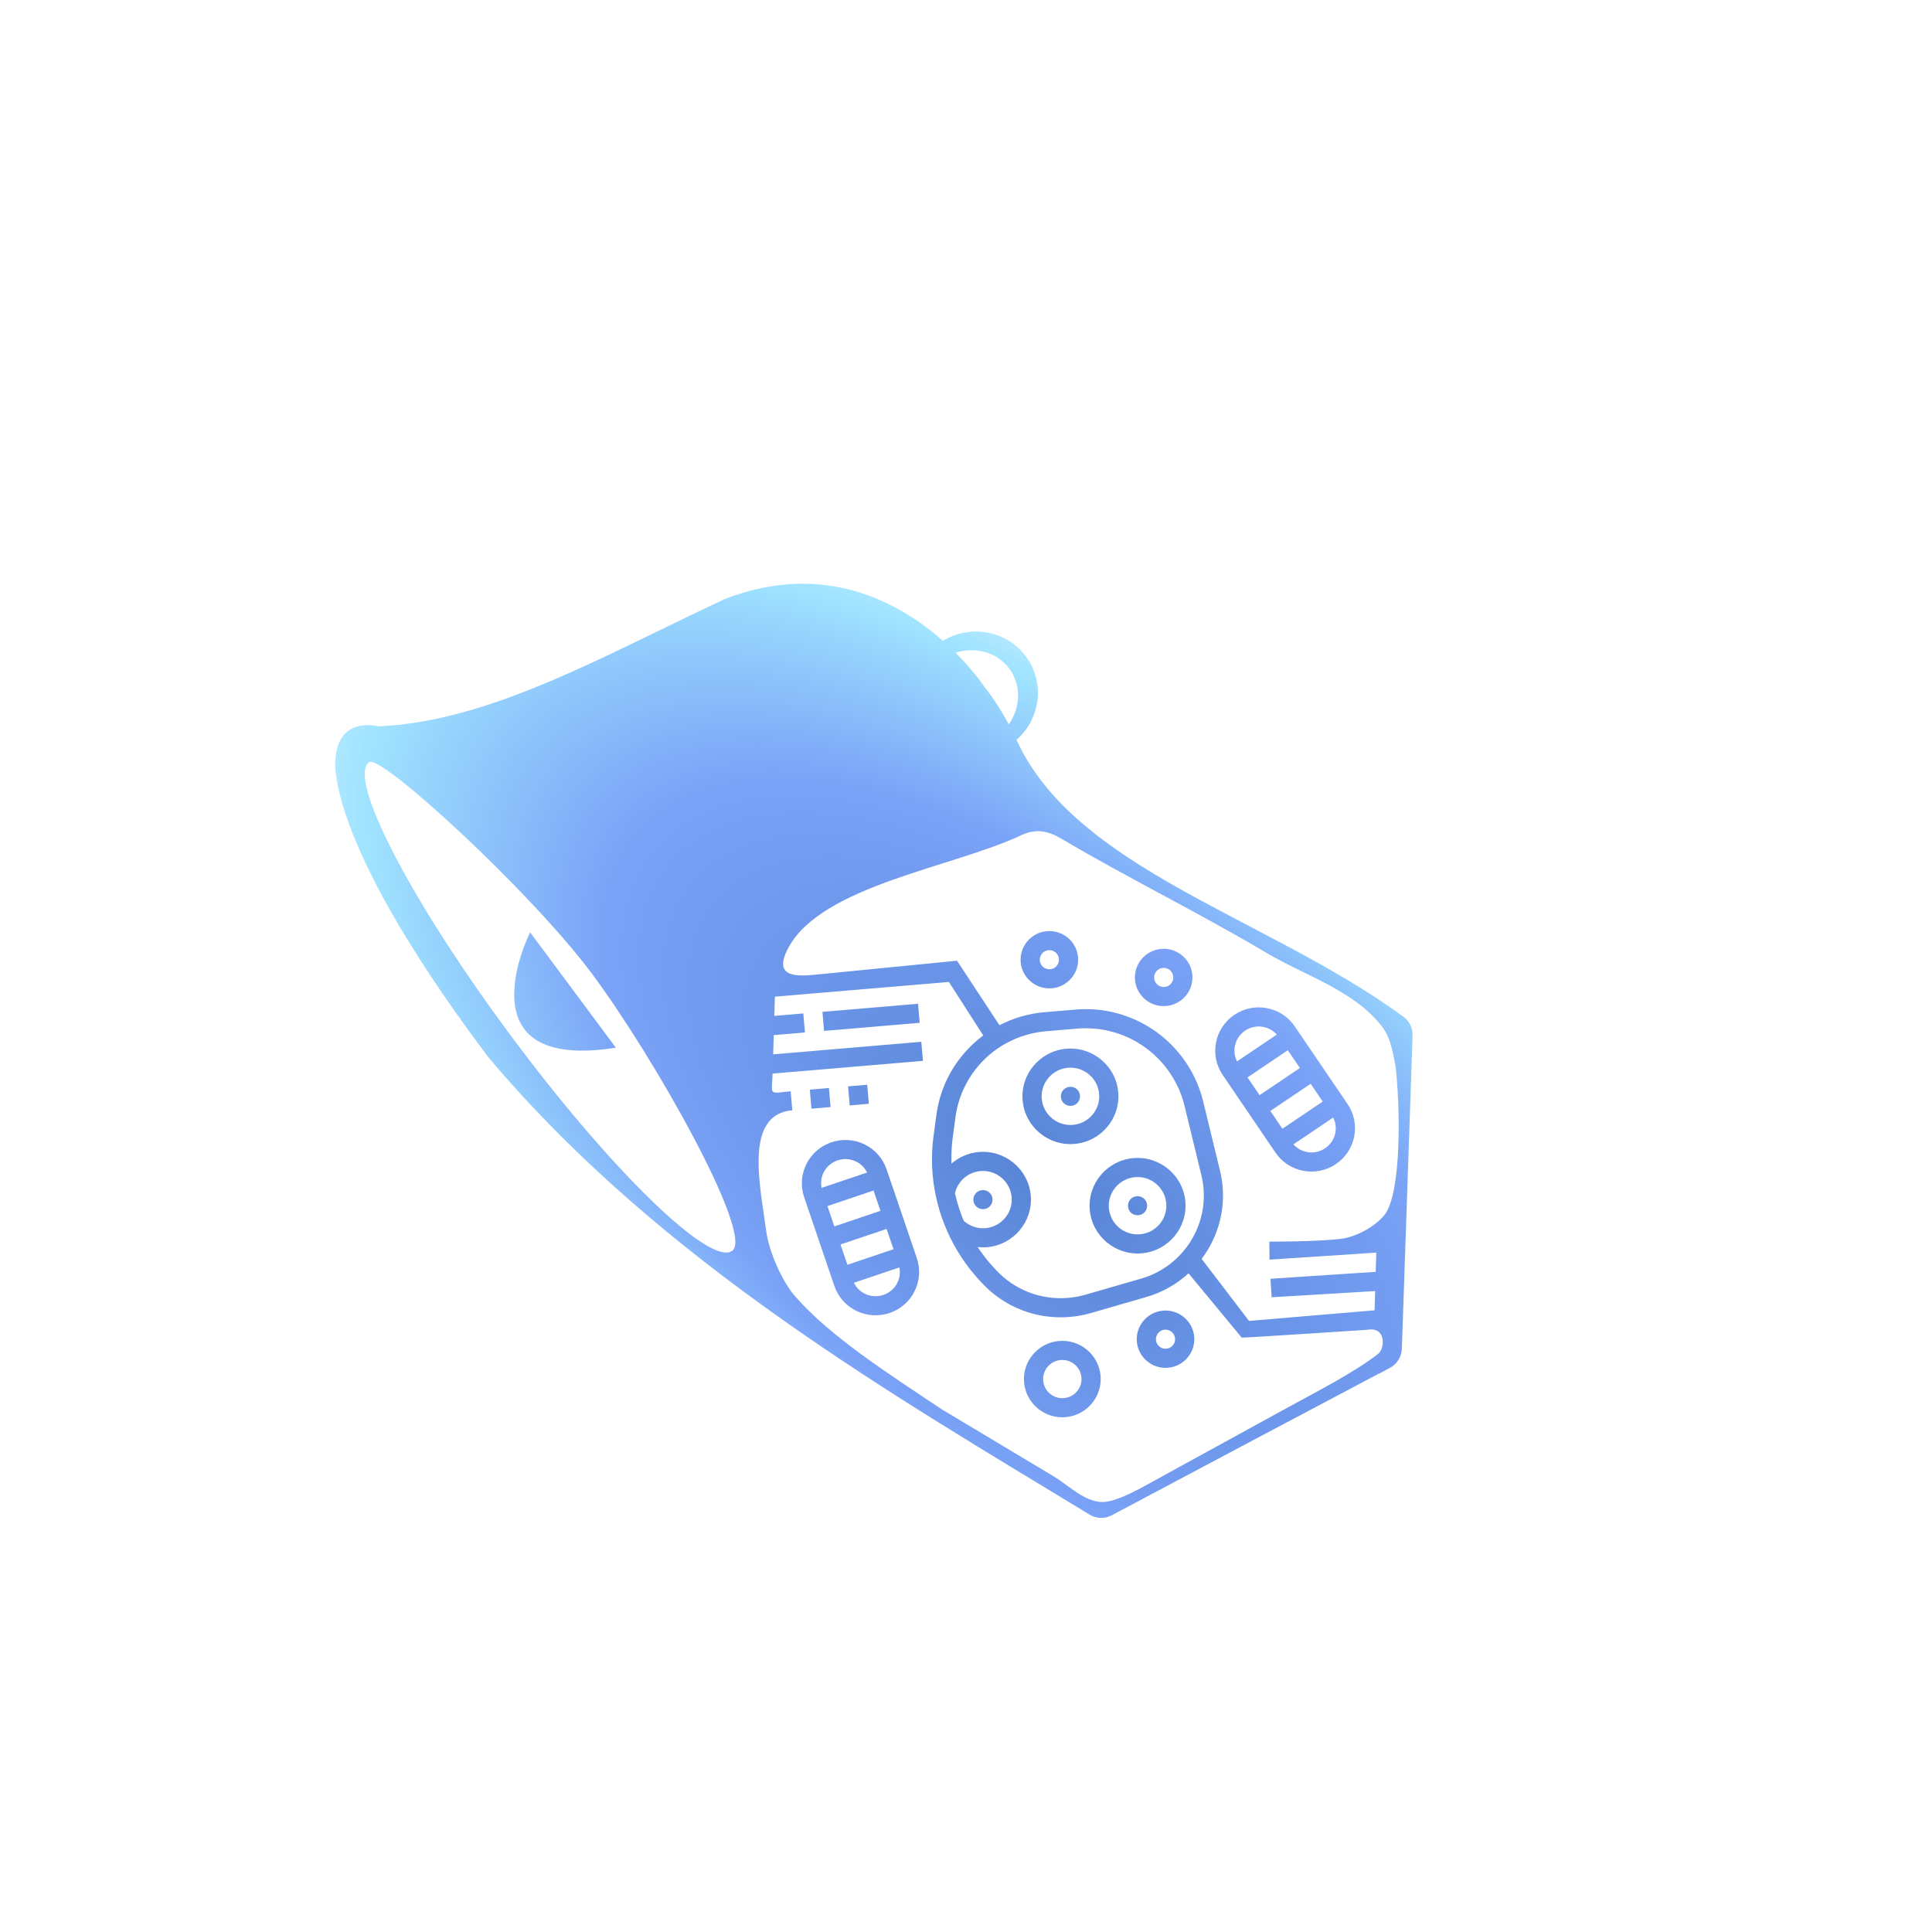
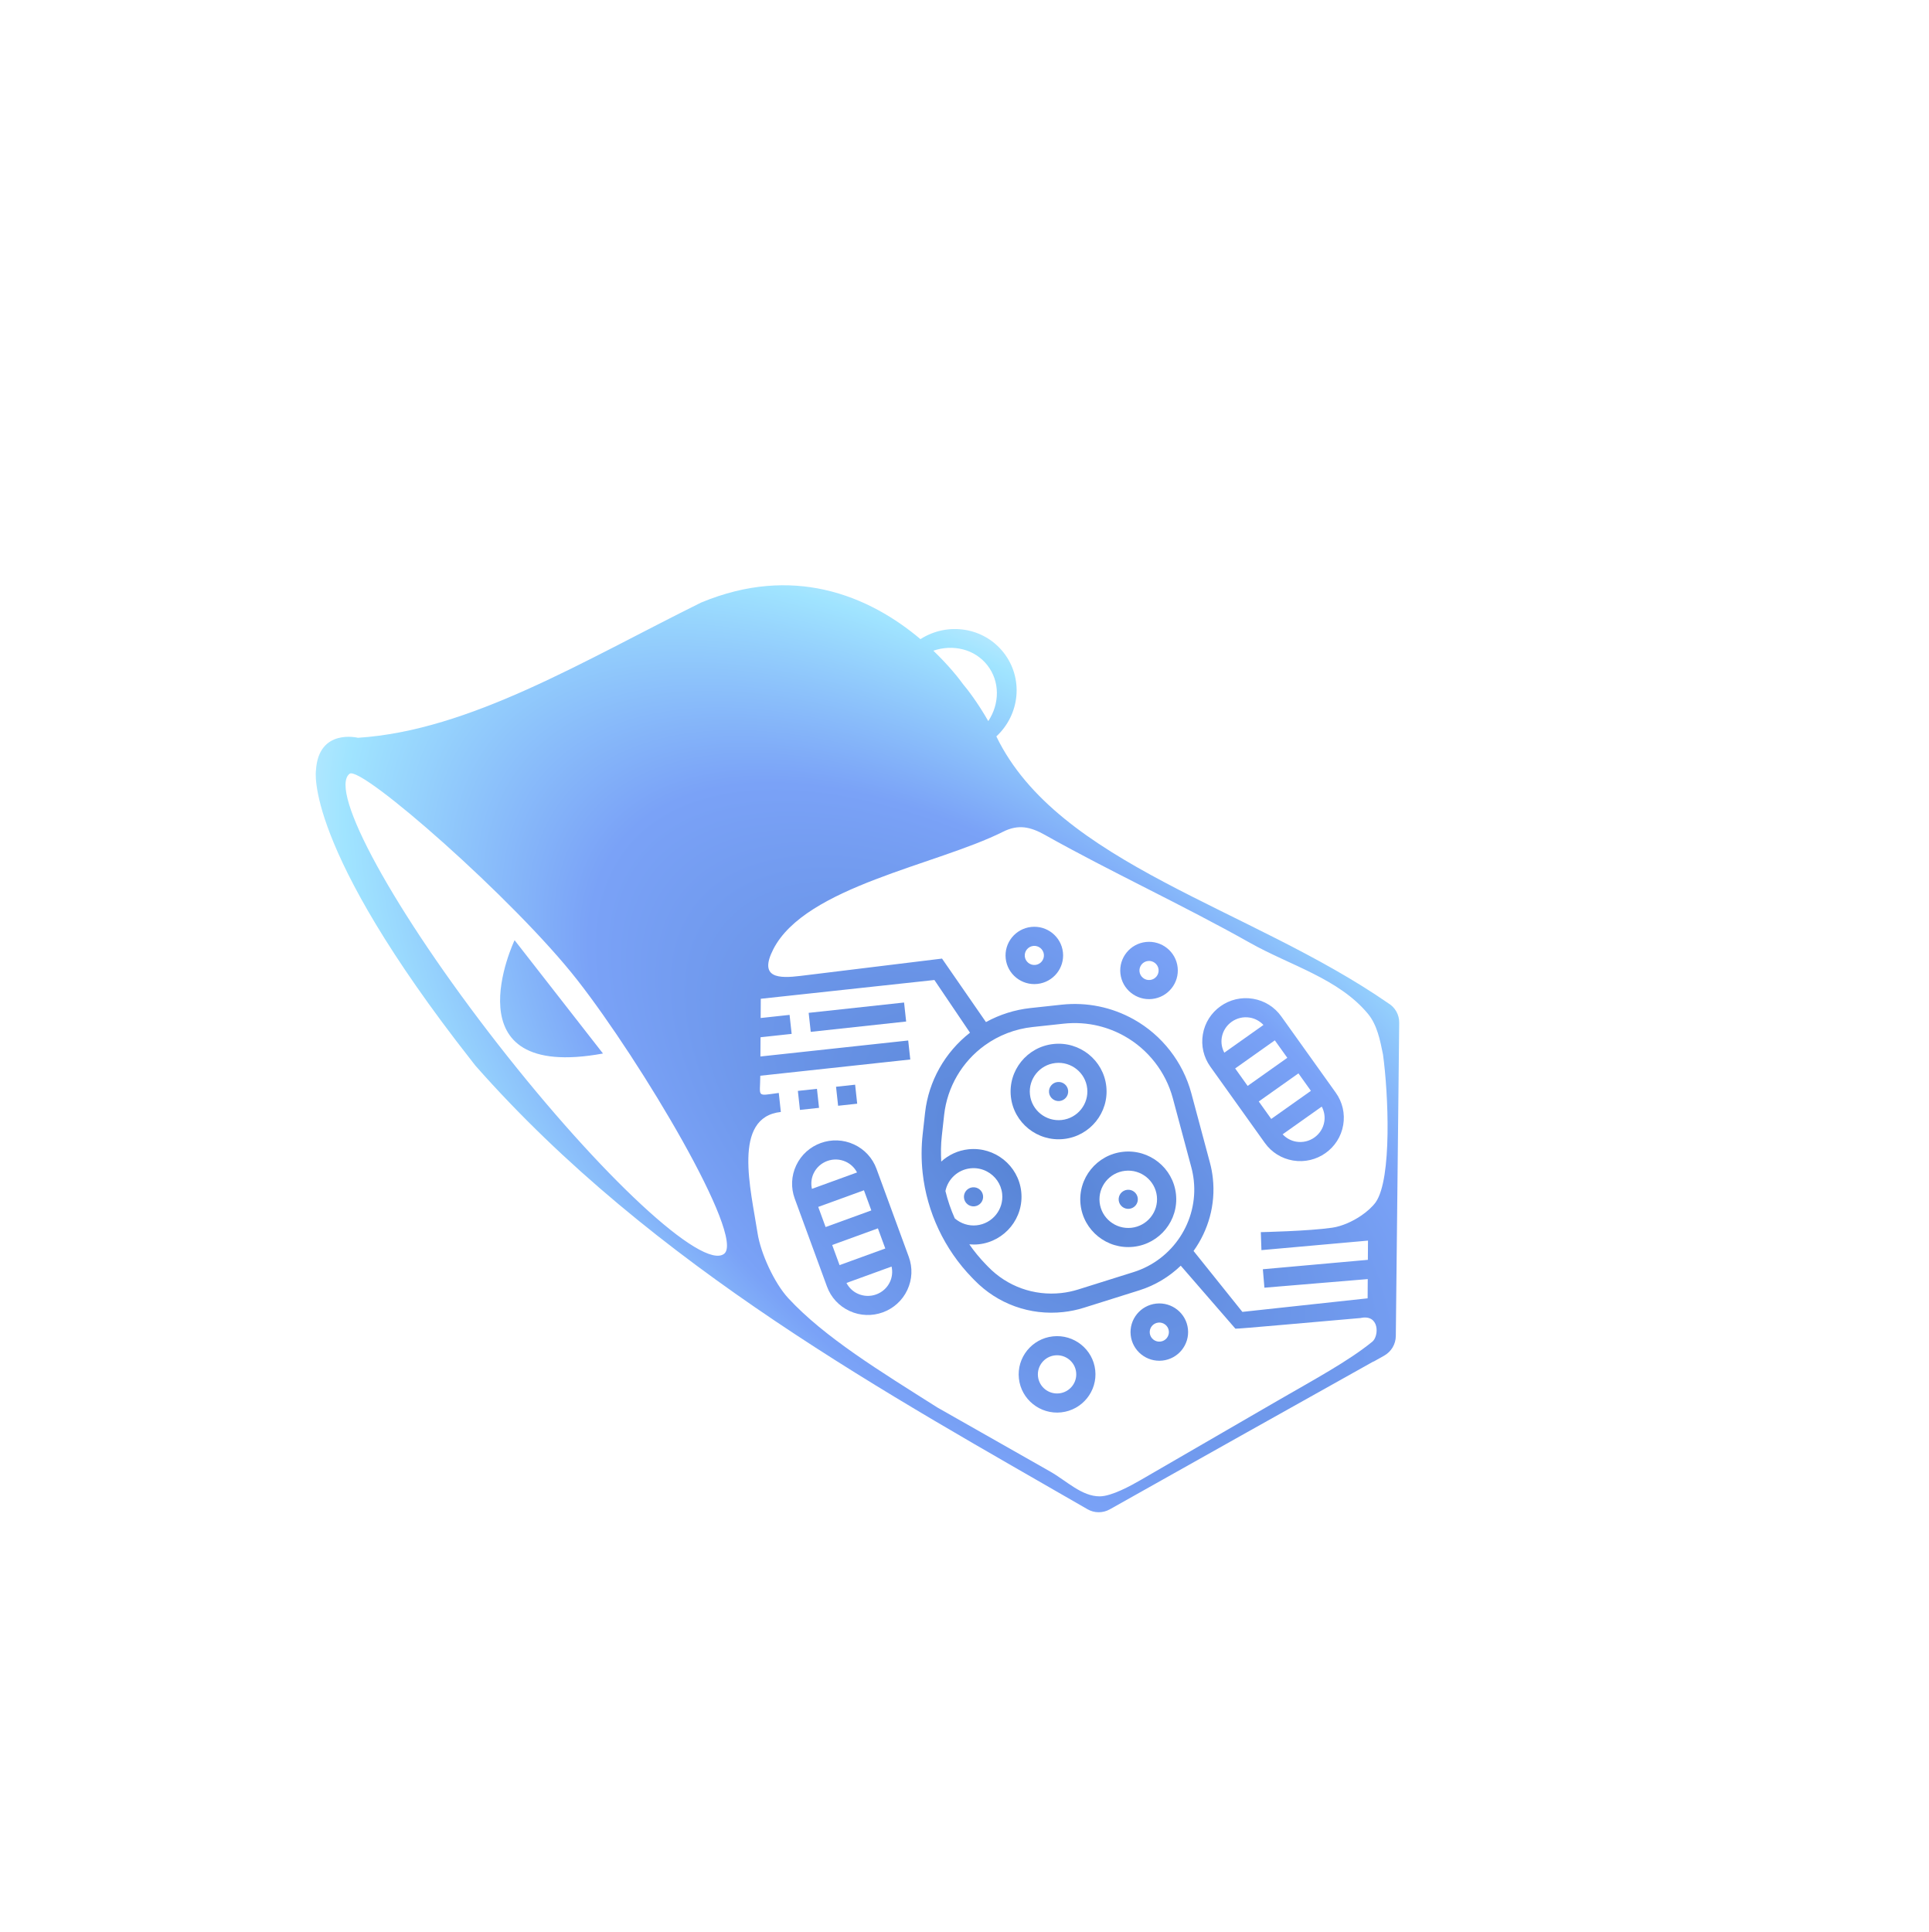
<svg xmlns="http://www.w3.org/2000/svg" xmlns:xlink="http://www.w3.org/1999/xlink" width="512" height="513" viewBox="0 0 135.467 135.731" version="1.1" id="svg5">
  <defs id="defs2">
    <radialGradient xlink:href="#10-J" id="radialGradient999" cx="65.87" cy="86.339" fx="65.87" fy="86.339" r="44.36" gradientTransform="matrix(0.1038894,-0.7205762,1.440373,0.2076665,-52.3117,108.5551)" gradientUnits="userSpaceOnUse" />
    <linearGradient id="10-J">
      <stop style="stop-color:#5784d5;stop-opacity:1;" offset="0" id="stop3147" />
      <stop style="stop-color:#7aa2f7;stop-opacity:1;" offset="0.591" id="stop3157" />
      <stop style="stop-color:#a0e4ff;stop-opacity:1;" offset="0.918" id="stop3155" />
      <stop style="stop-color:#bdeaff;stop-opacity:1;" offset="1" id="stop3149" />
    </linearGradient>
    <radialGradient xlink:href="#10-J" id="radialGradient1861" gradientUnits="userSpaceOnUse" gradientTransform="matrix(0.1038894,-0.7205762,1.440373,0.2076665,-52.3117,108.5551)" cx="65.87" cy="86.339" fx="65.87" fy="86.339" r="44.36" />
    <radialGradient xlink:href="#10-J" id="radialGradient1863" gradientUnits="userSpaceOnUse" gradientTransform="matrix(0.1038894,-0.7205762,1.440373,0.2076665,-52.3117,108.5551)" cx="65.87" cy="86.339" fx="65.87" fy="86.339" r="44.36" />
    <radialGradient xlink:href="#10-J" id="radialGradient1865" gradientUnits="userSpaceOnUse" gradientTransform="matrix(0.1038894,-0.7205762,1.440373,0.2076665,-52.3117,108.5551)" cx="65.87" cy="86.339" fx="65.87" fy="86.339" r="44.36" />
    <radialGradient xlink:href="#10-J" id="radialGradient1867" gradientUnits="userSpaceOnUse" gradientTransform="matrix(0.1038894,-0.7205762,1.440373,0.2076665,-52.3117,108.5551)" cx="65.87" cy="86.339" fx="65.87" fy="86.339" r="44.36" />
    <radialGradient xlink:href="#10-J" id="radialGradient1869" gradientUnits="userSpaceOnUse" gradientTransform="matrix(0.1038894,-0.7205762,1.440373,0.2076665,-52.3117,108.5551)" cx="65.87" cy="86.339" fx="65.87" fy="86.339" r="44.36" />
    <radialGradient xlink:href="#10-J" id="radialGradient1871" gradientUnits="userSpaceOnUse" gradientTransform="matrix(0.1038894,-0.7205762,1.440373,0.2076665,-52.3117,108.5551)" cx="65.87" cy="86.339" fx="65.87" fy="86.339" r="44.36" />
    <radialGradient xlink:href="#10-J" id="radialGradient1873" gradientUnits="userSpaceOnUse" gradientTransform="matrix(0.1038894,-0.7205762,1.440373,0.2076665,-52.3117,108.5551)" cx="65.87" cy="86.339" fx="65.87" fy="86.339" r="44.36" />
    <radialGradient xlink:href="#10-J" id="radialGradient1875" gradientUnits="userSpaceOnUse" gradientTransform="matrix(0.1038894,-0.7205762,1.440373,0.2076665,-52.3117,108.5551)" cx="65.87" cy="86.339" fx="65.87" fy="86.339" r="44.36" />
    <radialGradient xlink:href="#10-J" id="radialGradient1877" gradientUnits="userSpaceOnUse" gradientTransform="matrix(0.1038894,-0.7205762,1.440373,0.2076665,-52.3117,108.5551)" cx="65.87" cy="86.339" fx="65.87" fy="86.339" r="44.36" />
    <radialGradient xlink:href="#10-J" id="radialGradient1879" gradientUnits="userSpaceOnUse" gradientTransform="matrix(0.1038894,-0.7205762,1.440373,0.2076665,-52.3117,108.5551)" cx="65.87" cy="86.339" fx="65.87" fy="86.339" r="44.36" />
    <radialGradient xlink:href="#10-J" id="radialGradient1881" gradientUnits="userSpaceOnUse" gradientTransform="matrix(0.1038894,-0.7205762,1.440373,0.2076665,-52.3117,108.5551)" cx="65.87" cy="86.339" fx="65.87" fy="86.339" r="44.36" />
    <radialGradient xlink:href="#10-J" id="radialGradient1883" gradientUnits="userSpaceOnUse" gradientTransform="matrix(0.1038894,-0.7205762,1.440373,0.2076665,-52.3117,108.5551)" cx="65.87" cy="86.339" fx="65.87" fy="86.339" r="44.36" />
    <radialGradient xlink:href="#10-J" id="radialGradient1885" gradientUnits="userSpaceOnUse" gradientTransform="matrix(0.1038894,-0.7205762,1.440373,0.2076665,-52.3117,108.5551)" cx="65.87" cy="86.339" fx="65.87" fy="86.339" r="44.36" />
    <radialGradient xlink:href="#10-J" id="radialGradient1887" gradientUnits="userSpaceOnUse" gradientTransform="matrix(0.1038894,-0.7205762,1.440373,0.2076665,-52.3117,108.5551)" cx="65.87" cy="86.339" fx="65.87" fy="86.339" r="44.36" />
    <radialGradient xlink:href="#10-J" id="radialGradient1889" gradientUnits="userSpaceOnUse" gradientTransform="matrix(0.1038894,-0.7205762,1.440373,0.2076665,-52.3117,108.5551)" cx="65.87" cy="86.339" fx="65.87" fy="86.339" r="44.36" />
    <radialGradient xlink:href="#10-J" id="radialGradient1891" gradientUnits="userSpaceOnUse" gradientTransform="matrix(0.1038894,-0.7205762,1.440373,0.2076665,-52.3117,108.5551)" cx="65.87" cy="86.339" fx="65.87" fy="86.339" r="44.36" />
  </defs>
  <g id="layer1">
    <g id="g1723" transform="translate(0.2868634,-11.6926)">
      <g id="g2392" transform="matrix(1.111755,0,0,1.111755,-2.546654,-5.380555)">
        <g id="g2816" transform="matrix(1.033026,0.3294776,-0.3294776,1.033026,22.5297,-26.35763)" style="fill:#5784d5;fill-opacity:1">
          <g id="g18802" transform="matrix(0.9461159,0.2407399,-0.2407399,0.9461159,21.30256,-12.54006)" style="fill-opacity:1;fill:url(#radialGradient999)">
-             <g id="g1859" style="fill:url(#radialGradient1891)" transform="matrix(0.8247893,-0.00161365,-0.00161365,0.8232105,11.45318,23.19955)">
+             <g id="g1859" style="fill:url(#radialGradient1891)" transform="matrix(0.8245264,-0.02088431,0.017621,0.8230234,9.315908,24.83887)">
              <path id="path1868" style="fill:url(#radialGradient1861);fill-opacity:1;stroke-width:0.196" d="m 44.414,50.33 c -2.491,0.818 -5.006,2.428 -7.17,5.33 -5.135,7.921 -9.645,16.515 -16.346,21.084 9.83e-4,4.08e-4 -2.812,0.837 -1.409,3.573 0,0 1.988,5.201 20.389,12.403 l 0.45,0.178 c 18.56,6.072 38.186,5.32 54.48,5.179 0.578,0 1.114,-0.309 1.405,-0.814 3.767,-6.56 7.676,-13.311 10.927,-18.939 l 0.014,4.6e-5 0.441,-0.765 c 0.295,-0.511 0.295,-1.141 -3.2e-4,-1.653 L 96.214,56.205 C 95.922,55.7 95.387,55.391 94.809,55.391 82.708,54.5 69.15,58.859 60.561,53.152 c 0.659,-2.236 -0.447,-4.635 -2.639,-5.5 -2.189,-0.864 -4.635,0.134 -5.681,2.217 -2.213,-0.377 -5.004,-0.466 -7.827,0.461 z m 10.853,-1.387 c 0.681,-0.195 1.414,-0.179 2.108,0.095 1.391,0.549 2.19,1.956 2.118,3.455 -1.36,-0.777 -2.476,-1.218 -2.937,-1.379 -0.439,-0.195 -1.559,-0.637 -3.084,-0.997 0.486,-0.572 1.115,-0.978 1.796,-1.173 z m 7.5,46.557 C 62.042,97.338 52.264,95.2 40.927,90.727 29.588,86.252 20.985,81.135 21.71,79.298 l 5.39e-4,2.78e-4 c 0.381,-0.966 14.897,1.787 21.803,4.504 6.988,2.749 19.978,9.864 19.254,11.698 z m 4.481,-37.984 c 5.35,-0.109 11.152,-0.698 16.736,-0.807 3.318,-0.065 6.834,-1.036 9.956,0.09 0.985,0.355 1.735,1.206 2.437,1.983 1.777,2.237 5.163,7.42 5.017,9.501 -0.039,0.414 -0.185,0.894 -0.406,1.368 -0.326,0.7 -0.813,1.386 -1.359,1.827 -1.349,1.09 -4.276,2.906 -4.276,2.906 l 0.703,1.101 6.277,-4.518 0.703,1.206 -6.184,4.454 0.78,1.095 6.109,-4.342 0.704,1.206 -7.29,5.459 -5.29,-2.008 C 92.021,76.212 91.536,74.334 90.377,72.787 90.143,72.474 89.885,72.178 89.607,71.908 l -3.715,-3.642 c -1.672,-1.638 -3.972,-2.548 -6.312,-2.496 -1.83,0.042 -3.573,0.644 -5.039,1.742 l -1.811,1.356 c -0.91,0.681 -1.672,1.539 -2.247,2.513 l -5.082,-2.349 -8.165,6.294 c -1.214,0.936 -2.525,1.72 -2.676,-0.666 -0.324,-5.107 7.038,-11.261 9.945,-15.798 0.667,-1.042 1.507,-1.321 2.744,-1.346 z m -1.529,13.135 4.164,1.981 c -0.834,2.143 -0.785,4.547 0.165,6.652 l 0.64,1.417 c 0.387,0.859 0.871,1.678 1.437,2.434 1.717,2.293 4.184,3.972 6.948,4.728 l 0.235,0.064 c 2.33,0.638 4.775,0.174 6.709,-1.274 0.409,-0.306 0.79,-0.654 1.129,-1.034 l 2.803,-3.129 c 0.806,-0.9 1.359,-1.952 1.665,-3.062 l 5.728,1.923 c 0.165,-0.068 4.952,-3.535 7.387,-5.27 1.042,-0.97 1.83,0.443 1.611,1.044 -0.761,2.091 -2.244,4.55 -3.713,7.18 l -5.575,9.983 c -0.406,0.726 -1.209,2.09 -1.939,2.529 -1.119,0.674 -2.643,0.256 -4.016,0.279 l -9.381,0.152 C 76.874,97.092 72.105,97.027 68.395,95.907 c -1.42,-0.429 -3.372,-1.784 -4.312,-2.932 -2.03,-2.478 -5.879,-6.296 -3.034,-8.427 l -0.832,-1.111 c -1.311,1.032 -0.989,0.973 -1.787,-0.395 l 8.73,-6.537 -0.832,-1.111 -8.602,6.441 -0.704,-1.206 1.811,-1.356 -0.832,-1.111 -1.683,1.261 -0.704,-1.207 z m 11.928,-3.181 c 0.632,-0.191 1.292,-0.297 1.966,-0.312 1.968,-0.044 3.903,0.721 5.309,2.098 l 3.715,3.642 c 0.227,0.222 0.438,0.465 0.629,0.72 1.786,2.385 1.639,5.727 -0.35,7.946 l -2.804,3.128 c -0.28,0.312 -0.591,0.597 -0.927,0.849 -1.588,1.189 -3.597,1.572 -5.512,1.048 l -0.235,-0.065 c -0.607,-0.166 -1.198,-0.382 -1.767,-0.645 0.202,-0.097 0.398,-0.211 0.581,-0.348 1.531,-1.146 1.844,-3.325 0.698,-4.856 -1.146,-1.531 -3.325,-1.843 -4.856,-0.697 -0.607,0.454 -1.023,1.078 -1.233,1.764 C 72.521,81.227 72.207,80.693 71.954,80.13 L 71.313,78.713 c -0.834,-1.847 -0.85,-3.972 -0.045,-5.831 0.498,-1.149 1.291,-2.154 2.293,-2.904 l 1.811,-1.356 c 0.694,-0.519 1.461,-0.907 2.274,-1.153 z M 38.131,83.621 c 0,0 1.053,11.339 9.692,3.825 z m 37.347,-2.827 c 0.193,-0.068 0.393,-0.107 0.593,-0.116 0.668,-0.032 1.34,0.256 1.77,0.83 0.688,0.919 0.5,2.226 -0.419,2.913 -0.465,0.348 -1.048,0.474 -1.617,0.372 -0.571,-0.406 -1.104,-0.863 -1.593,-1.365 -0.291,-0.849 -0.011,-1.794 0.716,-2.339 0.172,-0.129 0.358,-0.227 0.551,-0.295 z" />
              <path d="m 78.125,72.629 c 0.23,0.307 0.167,0.742 -0.139,0.971 -0.307,0.23 -0.742,0.167 -0.971,-0.139 -0.23,-0.307 -0.167,-0.742 0.139,-0.971 0.307,-0.23 0.741,-0.167 0.971,0.139" id="path943" style="fill:url(#radialGradient1863);fill-opacity:1;stroke-width:0.079" />
              <path d="m 80.346,70.965 c -1.146,-1.531 -3.325,-1.844 -4.856,-0.697 -1.531,1.146 -1.844,3.325 -0.697,4.856 1.146,1.531 3.325,1.844 4.856,0.697 1.531,-1.146 1.844,-3.325 0.697,-4.856 z m -1.529,3.745 c -0.919,0.688 -2.226,0.5 -2.913,-0.418 -0.688,-0.919 -0.5,-2.226 0.418,-2.913 0.919,-0.688 2.226,-0.5 2.913,0.418 0.688,0.919 0.5,2.226 -0.418,2.913 z" id="path945" style="fill:url(#radialGradient1865);fill-opacity:1;stroke-width:0.079" />
              <path d="m 86.446,76.798 c 0.23,0.307 0.167,0.742 -0.139,0.971 -0.307,0.23 -0.742,0.167 -0.971,-0.139 -0.23,-0.307 -0.167,-0.742 0.139,-0.971 0.307,-0.23 0.741,-0.167 0.971,0.139" id="path947" style="fill:url(#radialGradient1867);fill-opacity:1;stroke-width:0.079" />
              <path d="m 83.812,74.437 c -1.531,1.146 -1.844,3.325 -0.697,4.856 1.146,1.531 3.325,1.844 4.856,0.697 1.531,-1.146 1.844,-3.325 0.697,-4.856 -1.146,-1.531 -3.325,-1.844 -4.856,-0.697 z m 3.327,4.442 c -0.919,0.688 -2.226,0.5 -2.913,-0.418 -0.688,-0.919 -0.5,-2.226 0.418,-2.913 0.919,-0.688 2.226,-0.5 2.913,0.418 0.688,0.919 0.5,2.226 -0.418,2.913 z" id="path949" style="fill:url(#radialGradient1869);fill-opacity:1;stroke-width:0.079" />
              <path d="m 76.73,82.34 c 0.23,0.307 0.167,0.742 -0.139,0.971 -0.307,0.23 -0.742,0.167 -0.971,-0.139 -0.23,-0.307 -0.167,-0.742 0.139,-0.971 0.307,-0.23 0.741,-0.167 0.971,0.139" id="path951" style="fill:url(#radialGradient1871);fill-opacity:1;stroke-width:0.079" />
              <path d="m 59.113,77.332 5.553,-4.158 0.832,1.111 -5.553,4.158 z" id="path955" style="fill:url(#radialGradient1873);fill-opacity:1;stroke-width:0.079" />
              <path d="m 61.329,82.606 1.111,-0.832 0.832,1.111 -1.111,0.832 z" id="path961" style="fill:url(#radialGradient1875);fill-opacity:1;stroke-width:0.079" />
              <path d="m 63.55,80.942 1.111,-0.832 0.832,1.111 -1.111,0.832 z" id="path963" style="fill:url(#radialGradient1877);fill-opacity:1;stroke-width:0.079" />
              <path d="m 72.274,67.102 c 0.919,-0.688 1.106,-1.995 0.418,-2.913 -0.688,-0.919 -1.995,-1.106 -2.913,-0.418 -0.919,0.688 -1.106,1.995 -0.418,2.913 0.688,0.919 1.995,1.106 2.913,0.418 z m -1.663,-2.221 c 0.306,-0.229 0.742,-0.166 0.971,0.139 0.229,0.306 0.167,0.742 -0.139,0.971 -0.306,0.229 -0.742,0.166 -0.971,-0.139 -0.229,-0.306 -0.167,-0.742 0.139,-0.971 z" id="path971" style="fill:url(#radialGradient1879);fill-opacity:1;stroke-width:0.079" />
              <path d="m 79.966,63.819 c 0.919,-0.688 1.106,-1.995 0.418,-2.913 -0.688,-0.919 -1.995,-1.106 -2.913,-0.418 -0.919,0.688 -1.106,1.995 -0.418,2.913 0.688,0.919 1.995,1.106 2.913,0.418 z m -1.663,-2.221 c 0.306,-0.229 0.742,-0.166 0.971,0.139 0.229,0.306 0.167,0.742 -0.139,0.971 -0.306,0.229 -0.742,0.166 -0.971,-0.139 -0.229,-0.306 -0.167,-0.742 0.139,-0.971 z" id="path973" style="fill:url(#radialGradient1881);fill-opacity:1;stroke-width:0.079" />
              <path d="m 96.514,64.656 c -0.302,-0.784 -0.891,-1.404 -1.66,-1.745 l -6.213,-2.759 c -0.767,-0.341 -1.622,-0.363 -2.407,-0.061 -1.619,0.624 -2.43,2.447 -1.806,4.067 0.302,0.784 0.891,1.404 1.66,1.745 l 6.213,2.759 c 0.767,0.341 1.622,0.363 2.407,0.061 1.619,-0.624 2.43,-2.447 1.806,-4.067 z m -2.305,2.772 c -0.363,0.14 -0.752,0.148 -1.119,0.042 l 1.409,-3.173 c 0.326,0.201 0.58,0.495 0.72,0.858 0.348,0.904 -0.105,1.925 -1.01,2.273 z m -5.08,-5.542 1.422,0.632 -1.428,3.216 -1.422,-0.632 z m 2.69,1.194 1.422,0.632 -1.428,3.216 L 90.391,66.296 Z M 86.733,61.386 c 0.363,-0.14 0.752,-0.148 1.119,-0.042 l -1.409,3.173 c -0.326,-0.201 -0.58,-0.495 -0.72,-0.858 -0.348,-0.904 0.105,-1.925 1.01,-2.273 z" id="path975" style="fill:url(#radialGradient1883);fill-opacity:1;stroke-width:0.079" />
              <path d="m 69.105,84.581 c -0.65,-0.533 -1.469,-0.78 -2.305,-0.697 -1.726,0.172 -2.991,1.717 -2.819,3.443 0.083,0.837 0.487,1.59 1.137,2.123 l 5.26,4.307 c 0.65,0.532 1.469,0.779 2.305,0.696 1.726,-0.172 2.991,-1.717 2.819,-3.443 -0.083,-0.837 -0.487,-1.59 -1.137,-2.123 z m 1.263,7.374 -1.204,-0.986 2.229,-2.722 1.204,0.986 z m -1.252,-5.573 1.204,0.986 -2.229,2.722 -1.204,-0.986 z M 66.937,85.265 c 0.386,-0.039 0.764,0.056 1.09,0.257 l -2.2,2.686 c -0.26,-0.28 -0.427,-0.631 -0.466,-1.018 -0.096,-0.965 0.611,-1.829 1.575,-1.925 z m 5.61,7.807 c -0.386,0.039 -0.764,-0.056 -1.09,-0.257 l 2.2,-2.686 c 0.26,0.28 0.427,0.631 0.466,1.018 0.096,0.965 -0.611,1.829 -1.575,1.925 z" id="path981" style="fill:url(#radialGradient1885);fill-opacity:1;stroke-width:0.079" />
              <path d="m 86.276,88.55 c -1.225,0.917 -1.475,2.66 -0.558,3.885 0.917,1.225 2.66,1.475 3.885,0.558 1.225,-0.917 1.475,-2.66 0.558,-3.885 -0.917,-1.225 -2.66,-1.475 -3.885,-0.558 z m 2.495,3.332 c -0.613,0.459 -1.484,0.334 -1.942,-0.279 -0.459,-0.613 -0.334,-1.484 0.279,-1.942 0.613,-0.459 1.484,-0.334 1.942,0.279 0.459,0.613 0.334,1.484 -0.279,1.942 z" id="path983" style="fill:url(#radialGradient1887);fill-opacity:1;stroke-width:0.079" />
              <path d="m 91.489,82.7 c -0.919,0.688 -1.106,1.995 -0.418,2.913 0.688,0.919 1.995,1.106 2.913,0.418 0.919,-0.688 1.106,-1.995 0.418,-2.913 -0.688,-0.919 -1.995,-1.106 -2.913,-0.418 z m 1.663,2.221 c -0.306,0.229 -0.742,0.166 -0.971,-0.139 -0.229,-0.306 -0.167,-0.742 0.139,-0.971 0.306,-0.229 0.742,-0.166 0.971,0.139 0.229,0.306 0.167,0.742 -0.139,0.971 z" id="path985" style="fill:url(#radialGradient1889);fill-opacity:1;stroke-width:0.079" />
            </g>
            <g id="g18194" transform="matrix(-1.3598,-0.0914252,-0.0914252,1.3598,171.6631,-83.66901)" style="fill-opacity:1.0;fill:url(#radialGradient999)" />
          </g>
        </g>
      </g>
    </g>
  </g>
</svg>
